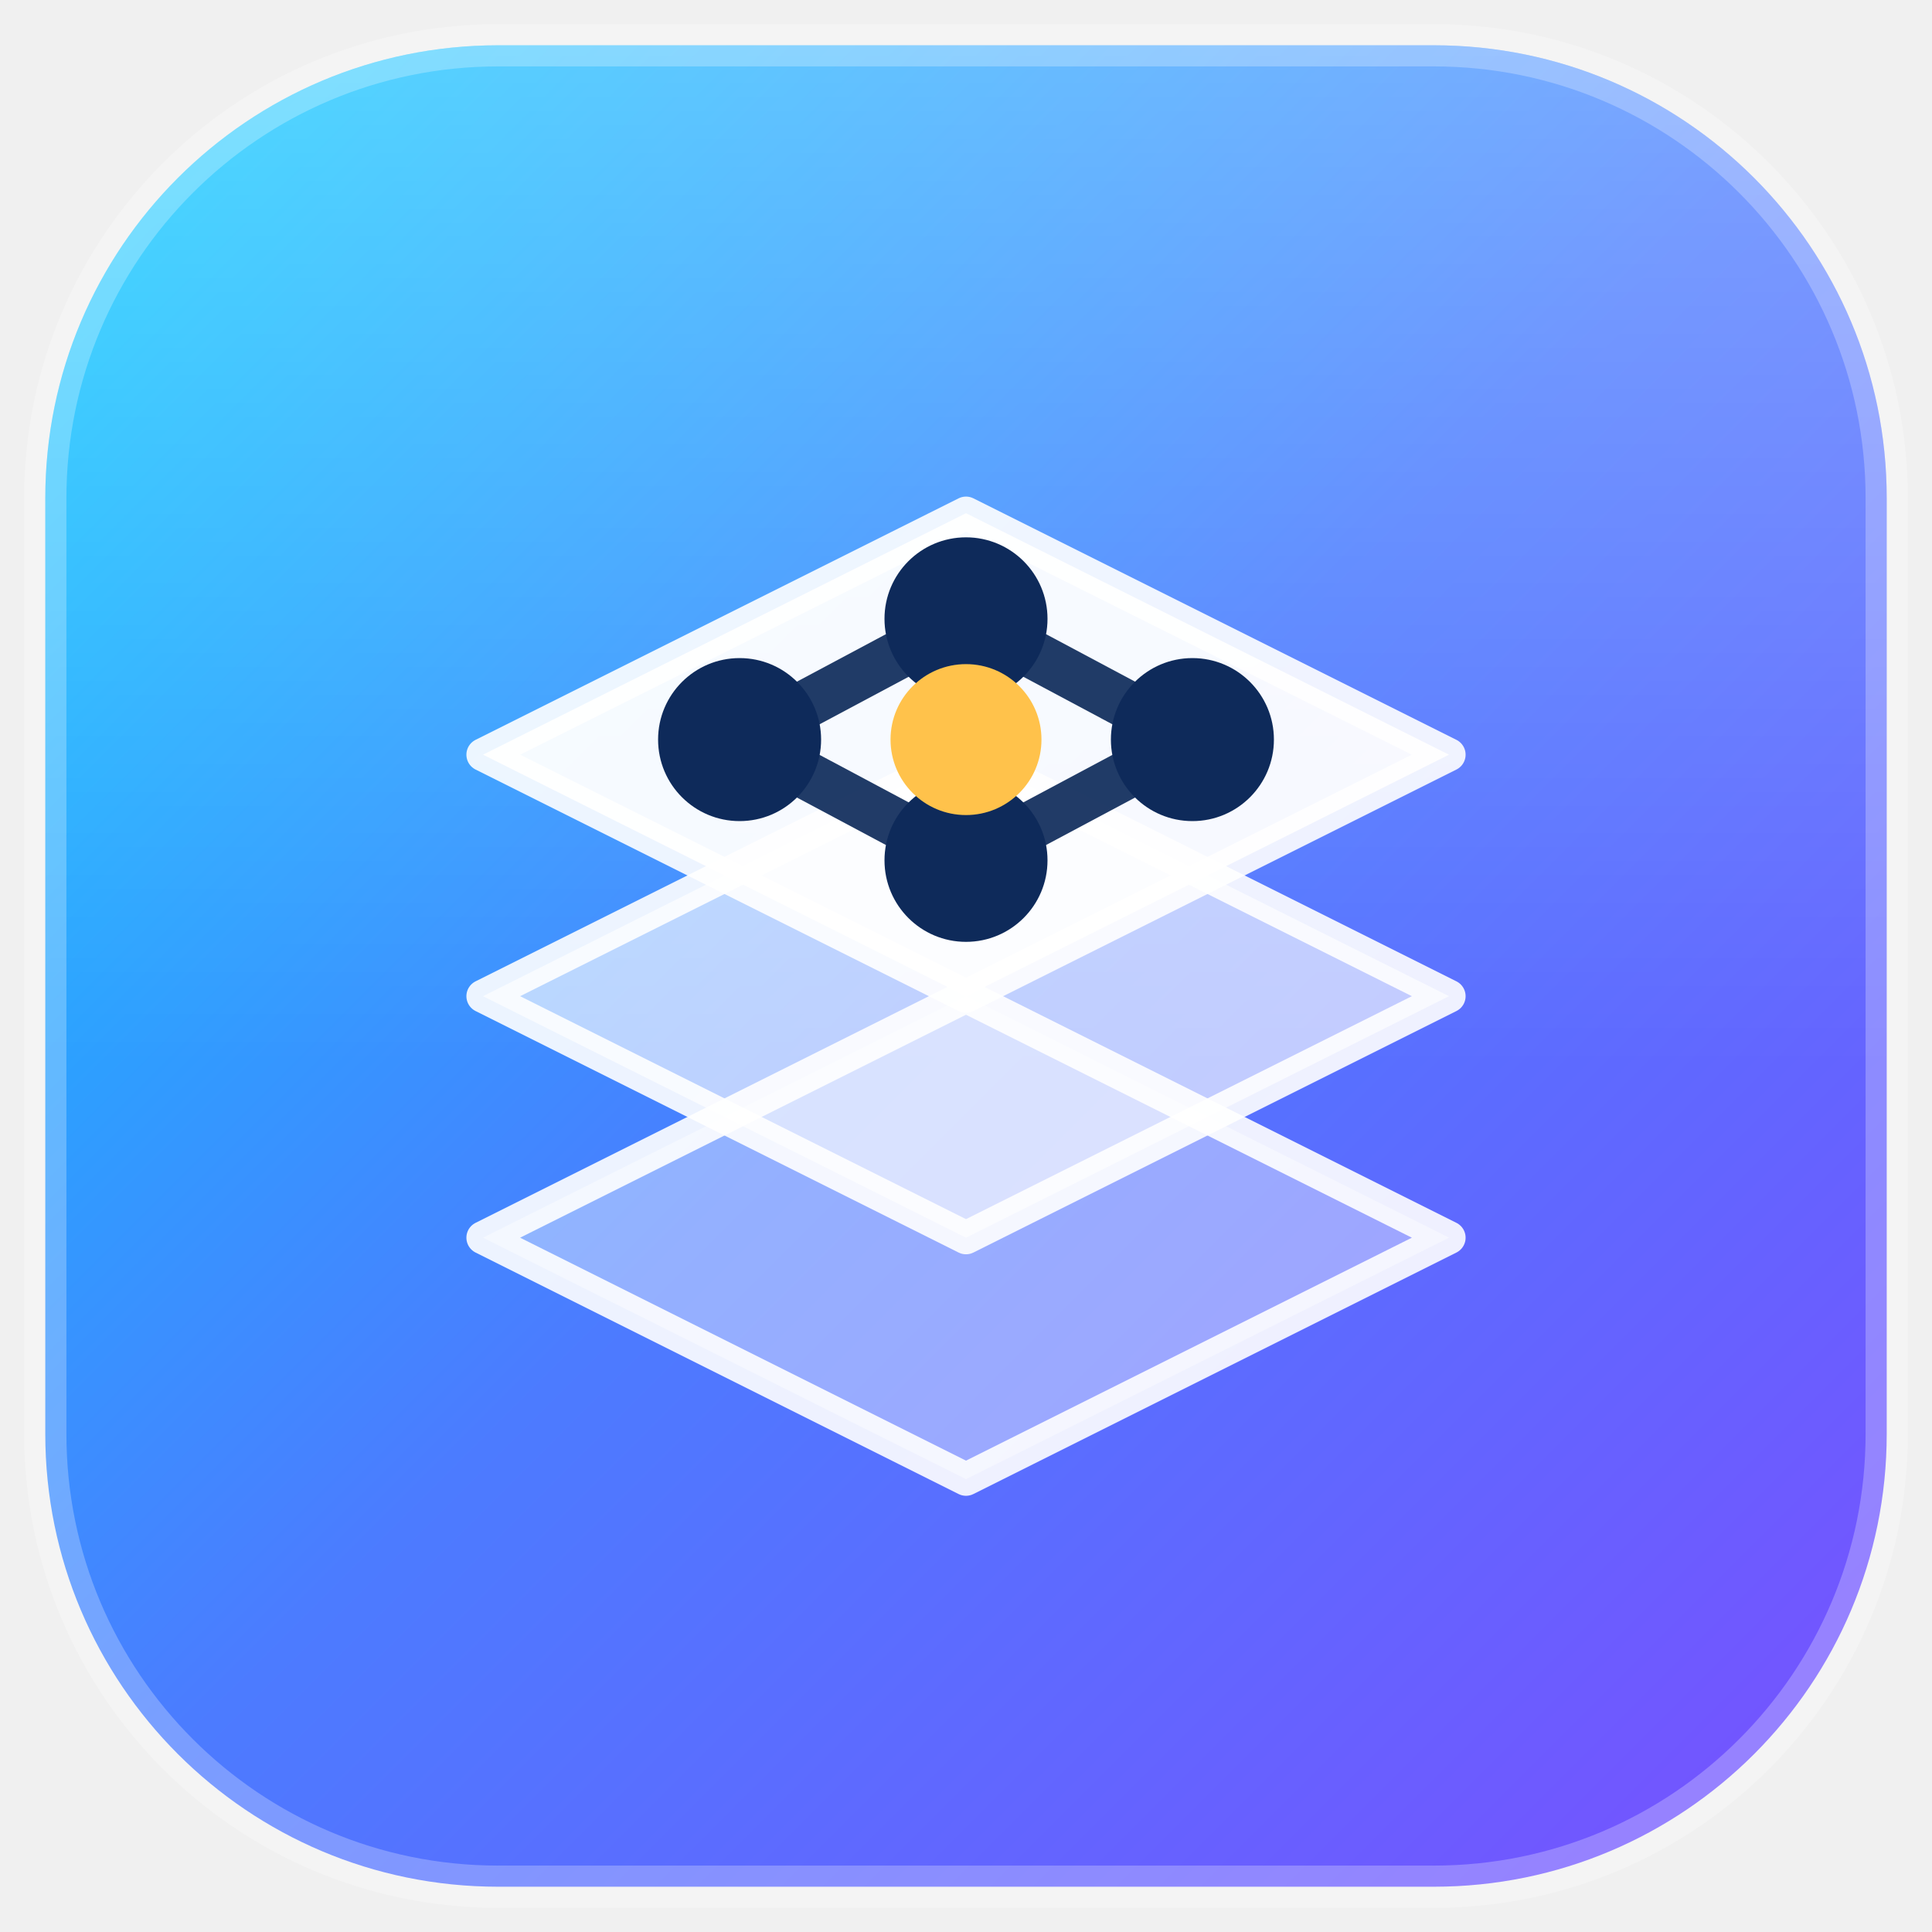
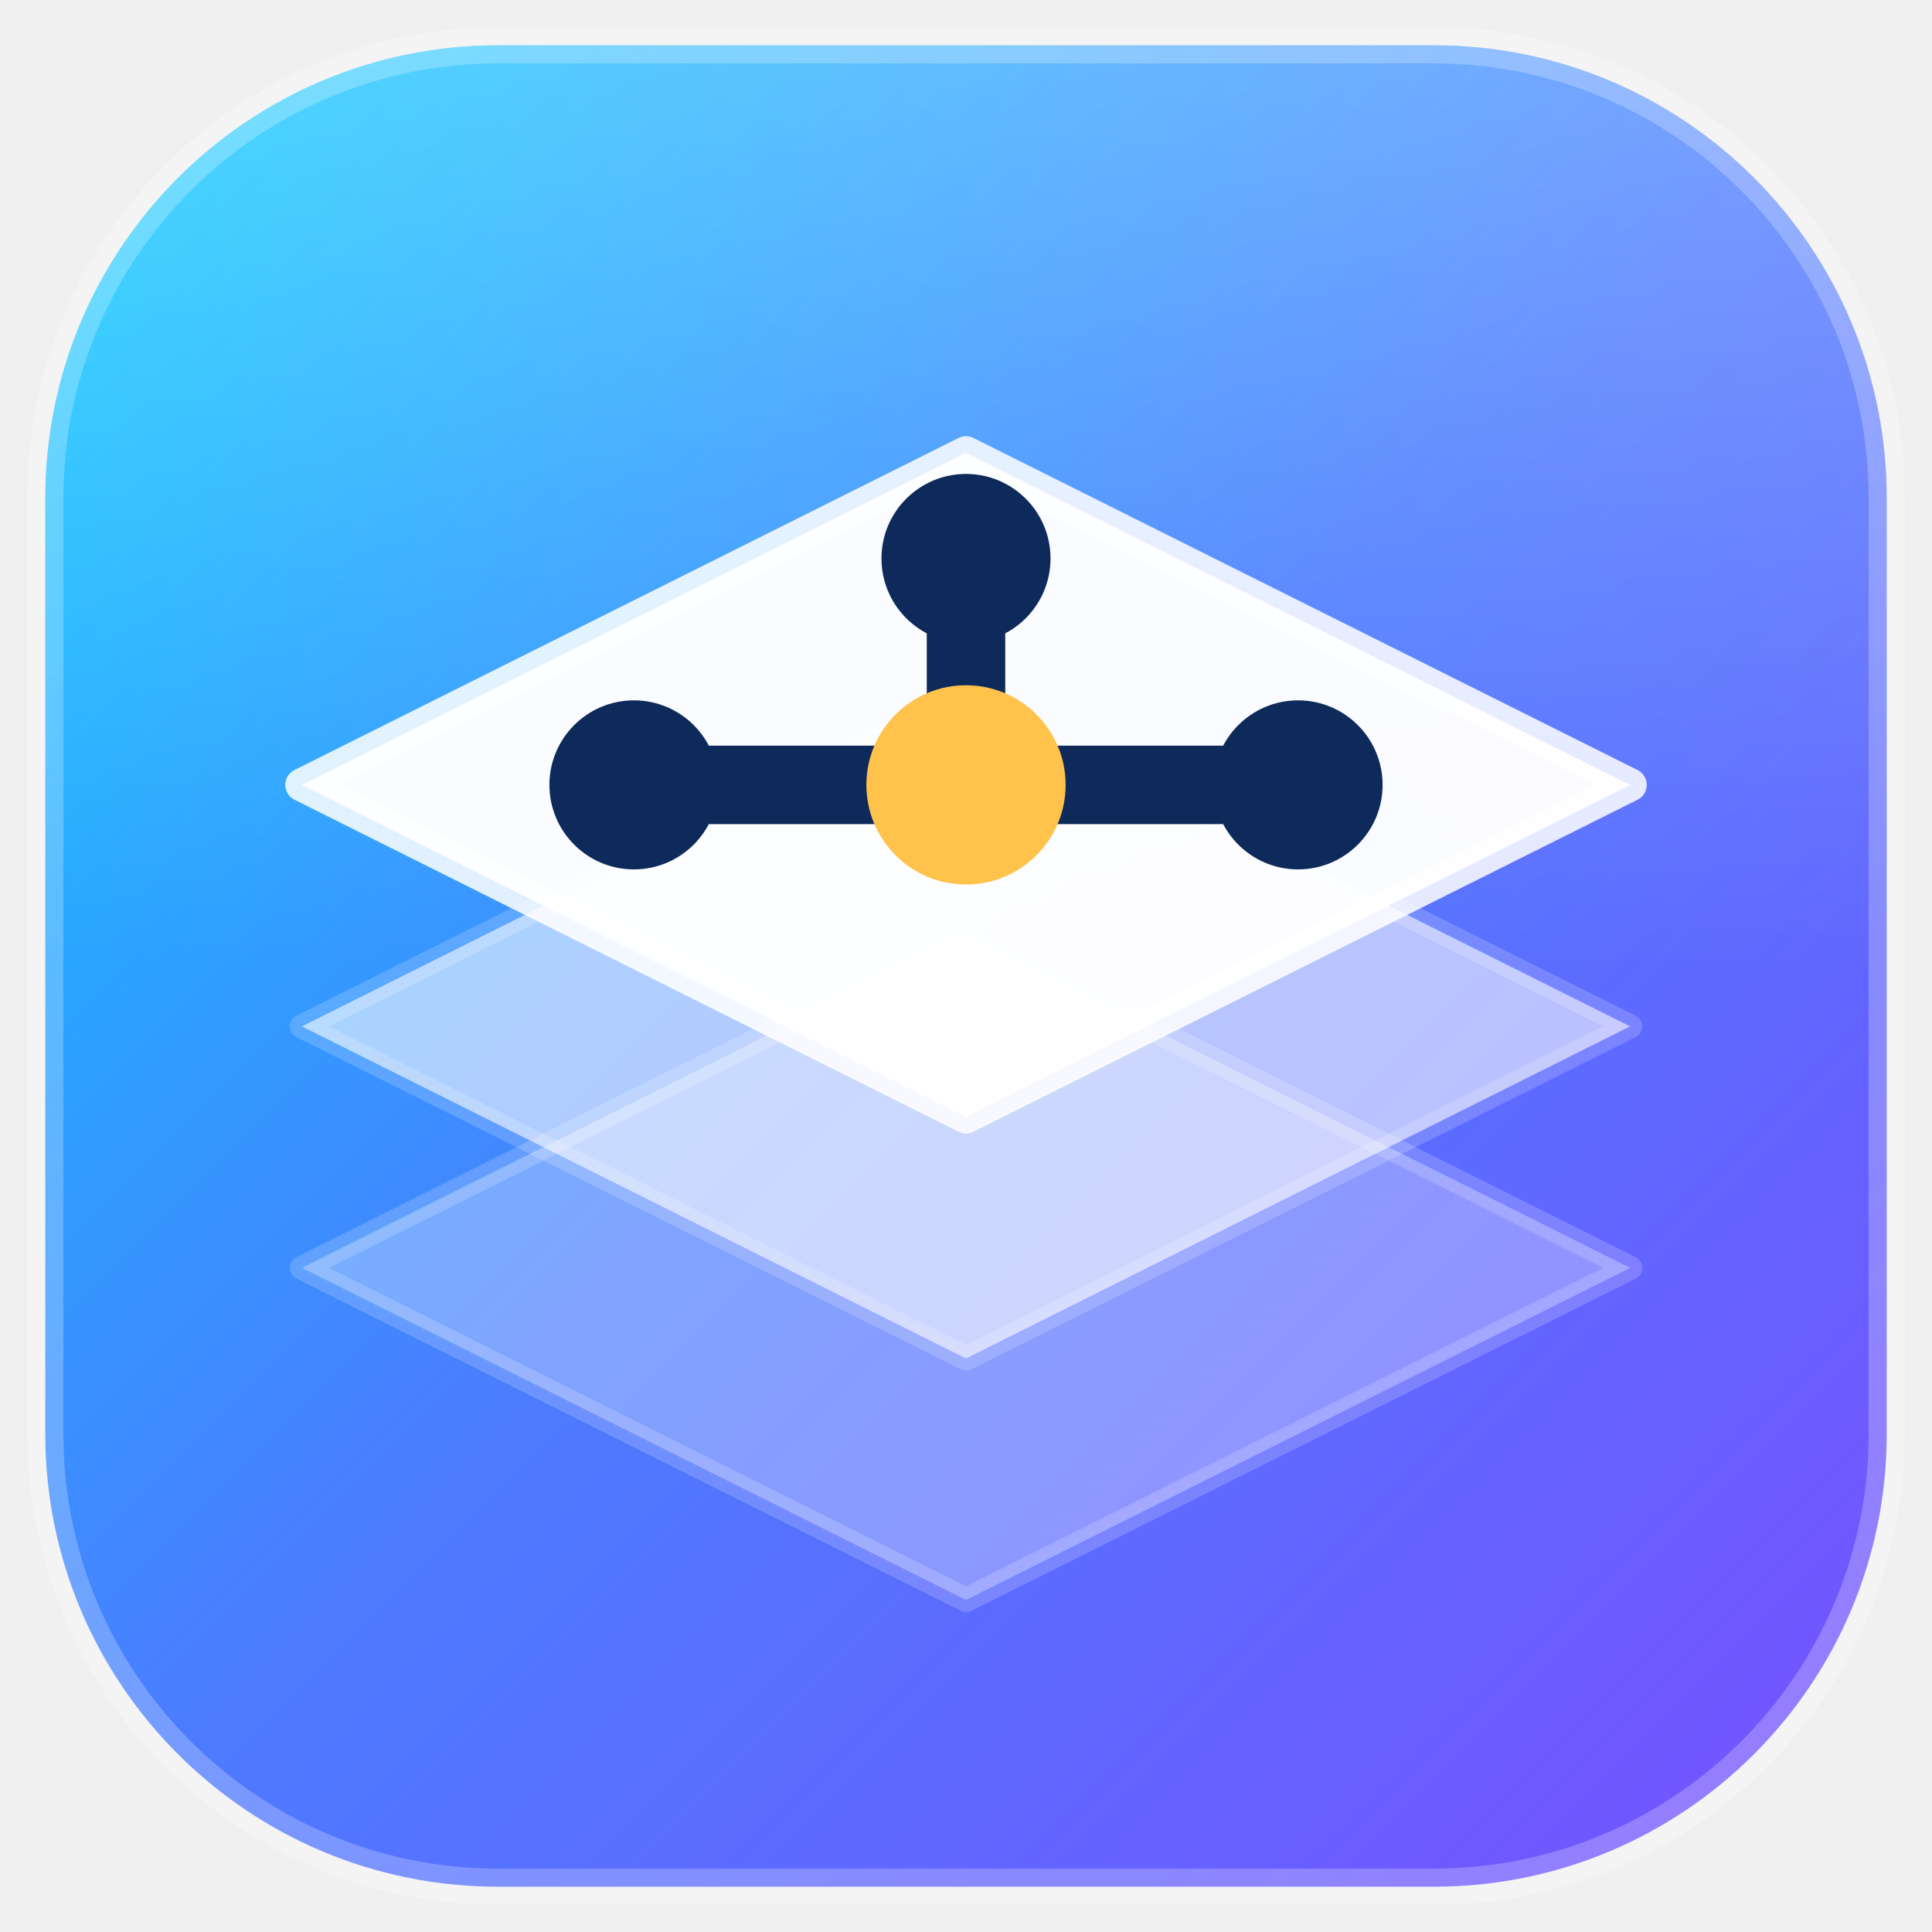
<svg xmlns="http://www.w3.org/2000/svg" viewBox="0 0 64 64" role="img" aria-label="NeuroStack">
  <defs>
    <linearGradient id="nvGrad" x1="0" y1="0" x2="64" y2="64" gradientUnits="userSpaceOnUse">
      <stop offset="0" stop-color="#00D4FF" />
      <stop offset="0.5" stop-color="#4C7BFF" />
      <stop offset="1" stop-color="#7B4DFF" />
    </linearGradient>
    <linearGradient id="nvShine" x1="0" y1="0" x2="0" y2="64" gradientUnits="userSpaceOnUse">
-       <stop offset="0" stop-color="#ffffff" stop-opacity="0.30" />
-       <stop offset="0.55" stop-color="#ffffff" stop-opacity="0" />
+       <stop offset="0" stop-color="#ffffff" stop-opacity="0.28" />
+       <stop offset="0.5" stop-color="#ffffff" stop-opacity="0" />
    </linearGradient>
  </defs>
  <rect x="1.5" y="1.5" width="61" height="61" rx="15" fill="url(#nvGrad)" />
  <rect x="1.5" y="1.5" width="61" height="61" rx="15" fill="url(#nvShine)" />
-   <rect x="1.5" y="1.5" width="61" height="61" rx="15" fill="none" stroke="#ffffff" stroke-opacity="0.26" stroke-width="1.4" />
-   <g stroke="#ffffff" stroke-opacity="0.9" stroke-width="1.1" stroke-linejoin="round">
-     <path d="M32 33 L48 41 L32 49 L16 41 Z" fill="#ffffff" fill-opacity="0.40" />
-     <path d="M32 25 L48 33 L32 41 L16 33 Z" fill="#ffffff" fill-opacity="0.64" />
-     <path d="M32 17 L48 25 L32 33 L16 25 Z" fill="#ffffff" fill-opacity="0.95" />
+   <rect x="1.5" y="1.5" width="61" height="61" rx="15" fill="none" stroke="#ffffff" stroke-opacity="0.24" stroke-width="1.2" />
+   <path d="M32 31 L54 42 L32 53 L10 42 Z" fill="#ffffff" fill-opacity="0.30" stroke="#ffffff" stroke-opacity="0.18" stroke-width="0.8" stroke-linejoin="round" />
+   <path d="M32 23 L54 34 L32 45 L10 34 Z" fill="#ffffff" fill-opacity="0.58" stroke="#ffffff" stroke-opacity="0.18" stroke-width="0.8" stroke-linejoin="round" />
+   <path d="M32 15 L54 26 L32 37 L10 26 Z" fill="#ffffff" fill-opacity="0.97" stroke="#ffffff" stroke-opacity="0.85" stroke-width="1.1" stroke-linejoin="round" />
+   <g stroke="#0E2A5A" stroke-width="2.6" stroke-linecap="round">
+     <path d="M32 26 L32 18.5" />
+     <path d="M32 26 L43 26" />
+     <path d="M32 26 L21 26" />
  </g>
-   <g stroke="#0E2A5A" stroke-width="1.6" stroke-linecap="round" stroke-linejoin="round" opacity="0.92">
-     <path d="M32 20.5 L39.5 24.5" />
-     <path d="M39.5 24.5 L32 28.5" />
-     <path d="M32 28.5 L24.5 24.5" />
-     <path d="M24.5 24.5 L32 20.5" />
-   </g>
-   <g fill="#0E2A5A">
-     <circle cx="32" cy="20.5" r="2.7" />
-     <circle cx="39.5" cy="24.5" r="2.7" />
-     <circle cx="32" cy="28.5" r="2.7" />
-     <circle cx="24.5" cy="24.5" r="2.7" />
-   </g>
-   <circle cx="32" cy="24.5" r="2.5" fill="#FFC24B" />
+   <circle cx="32" cy="18.5" r="2.8" fill="#0E2A5A" />
+   <circle cx="43" cy="26" r="2.8" fill="#0E2A5A" />
+   <circle cx="21" cy="26" r="2.8" fill="#0E2A5A" />
+   <circle cx="32" cy="26" r="3.3" fill="#FFC24B" />
</svg>
